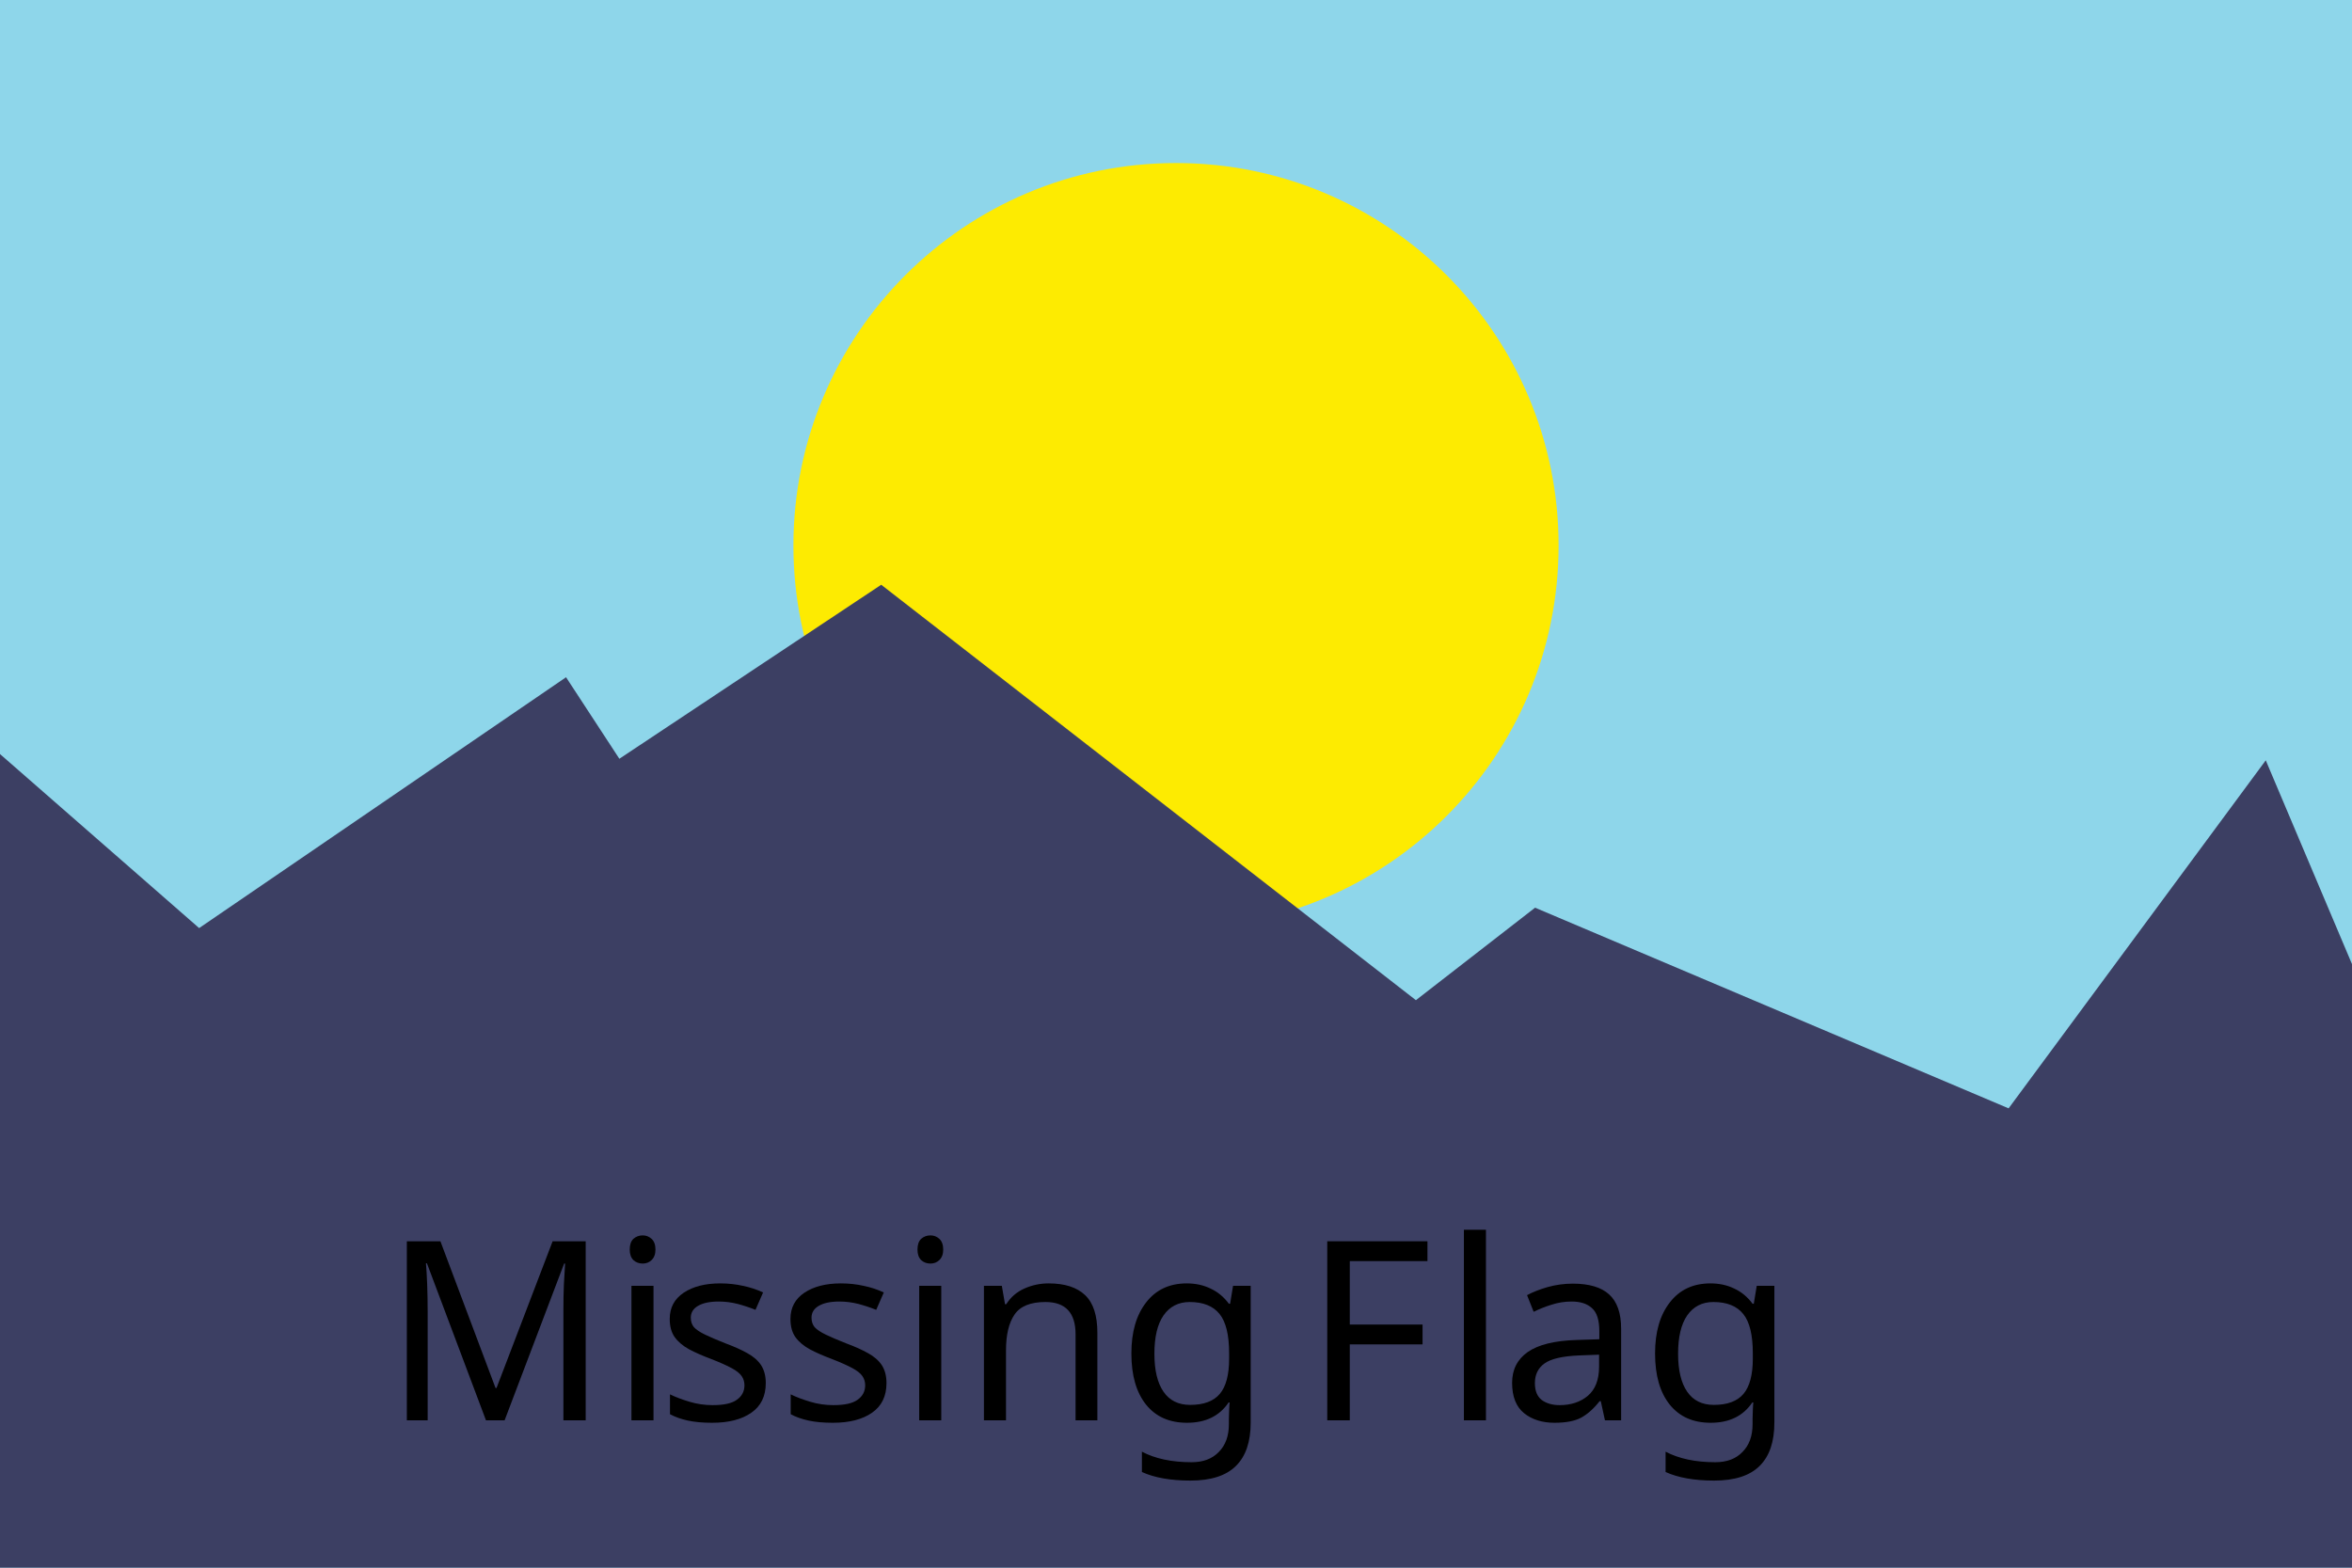
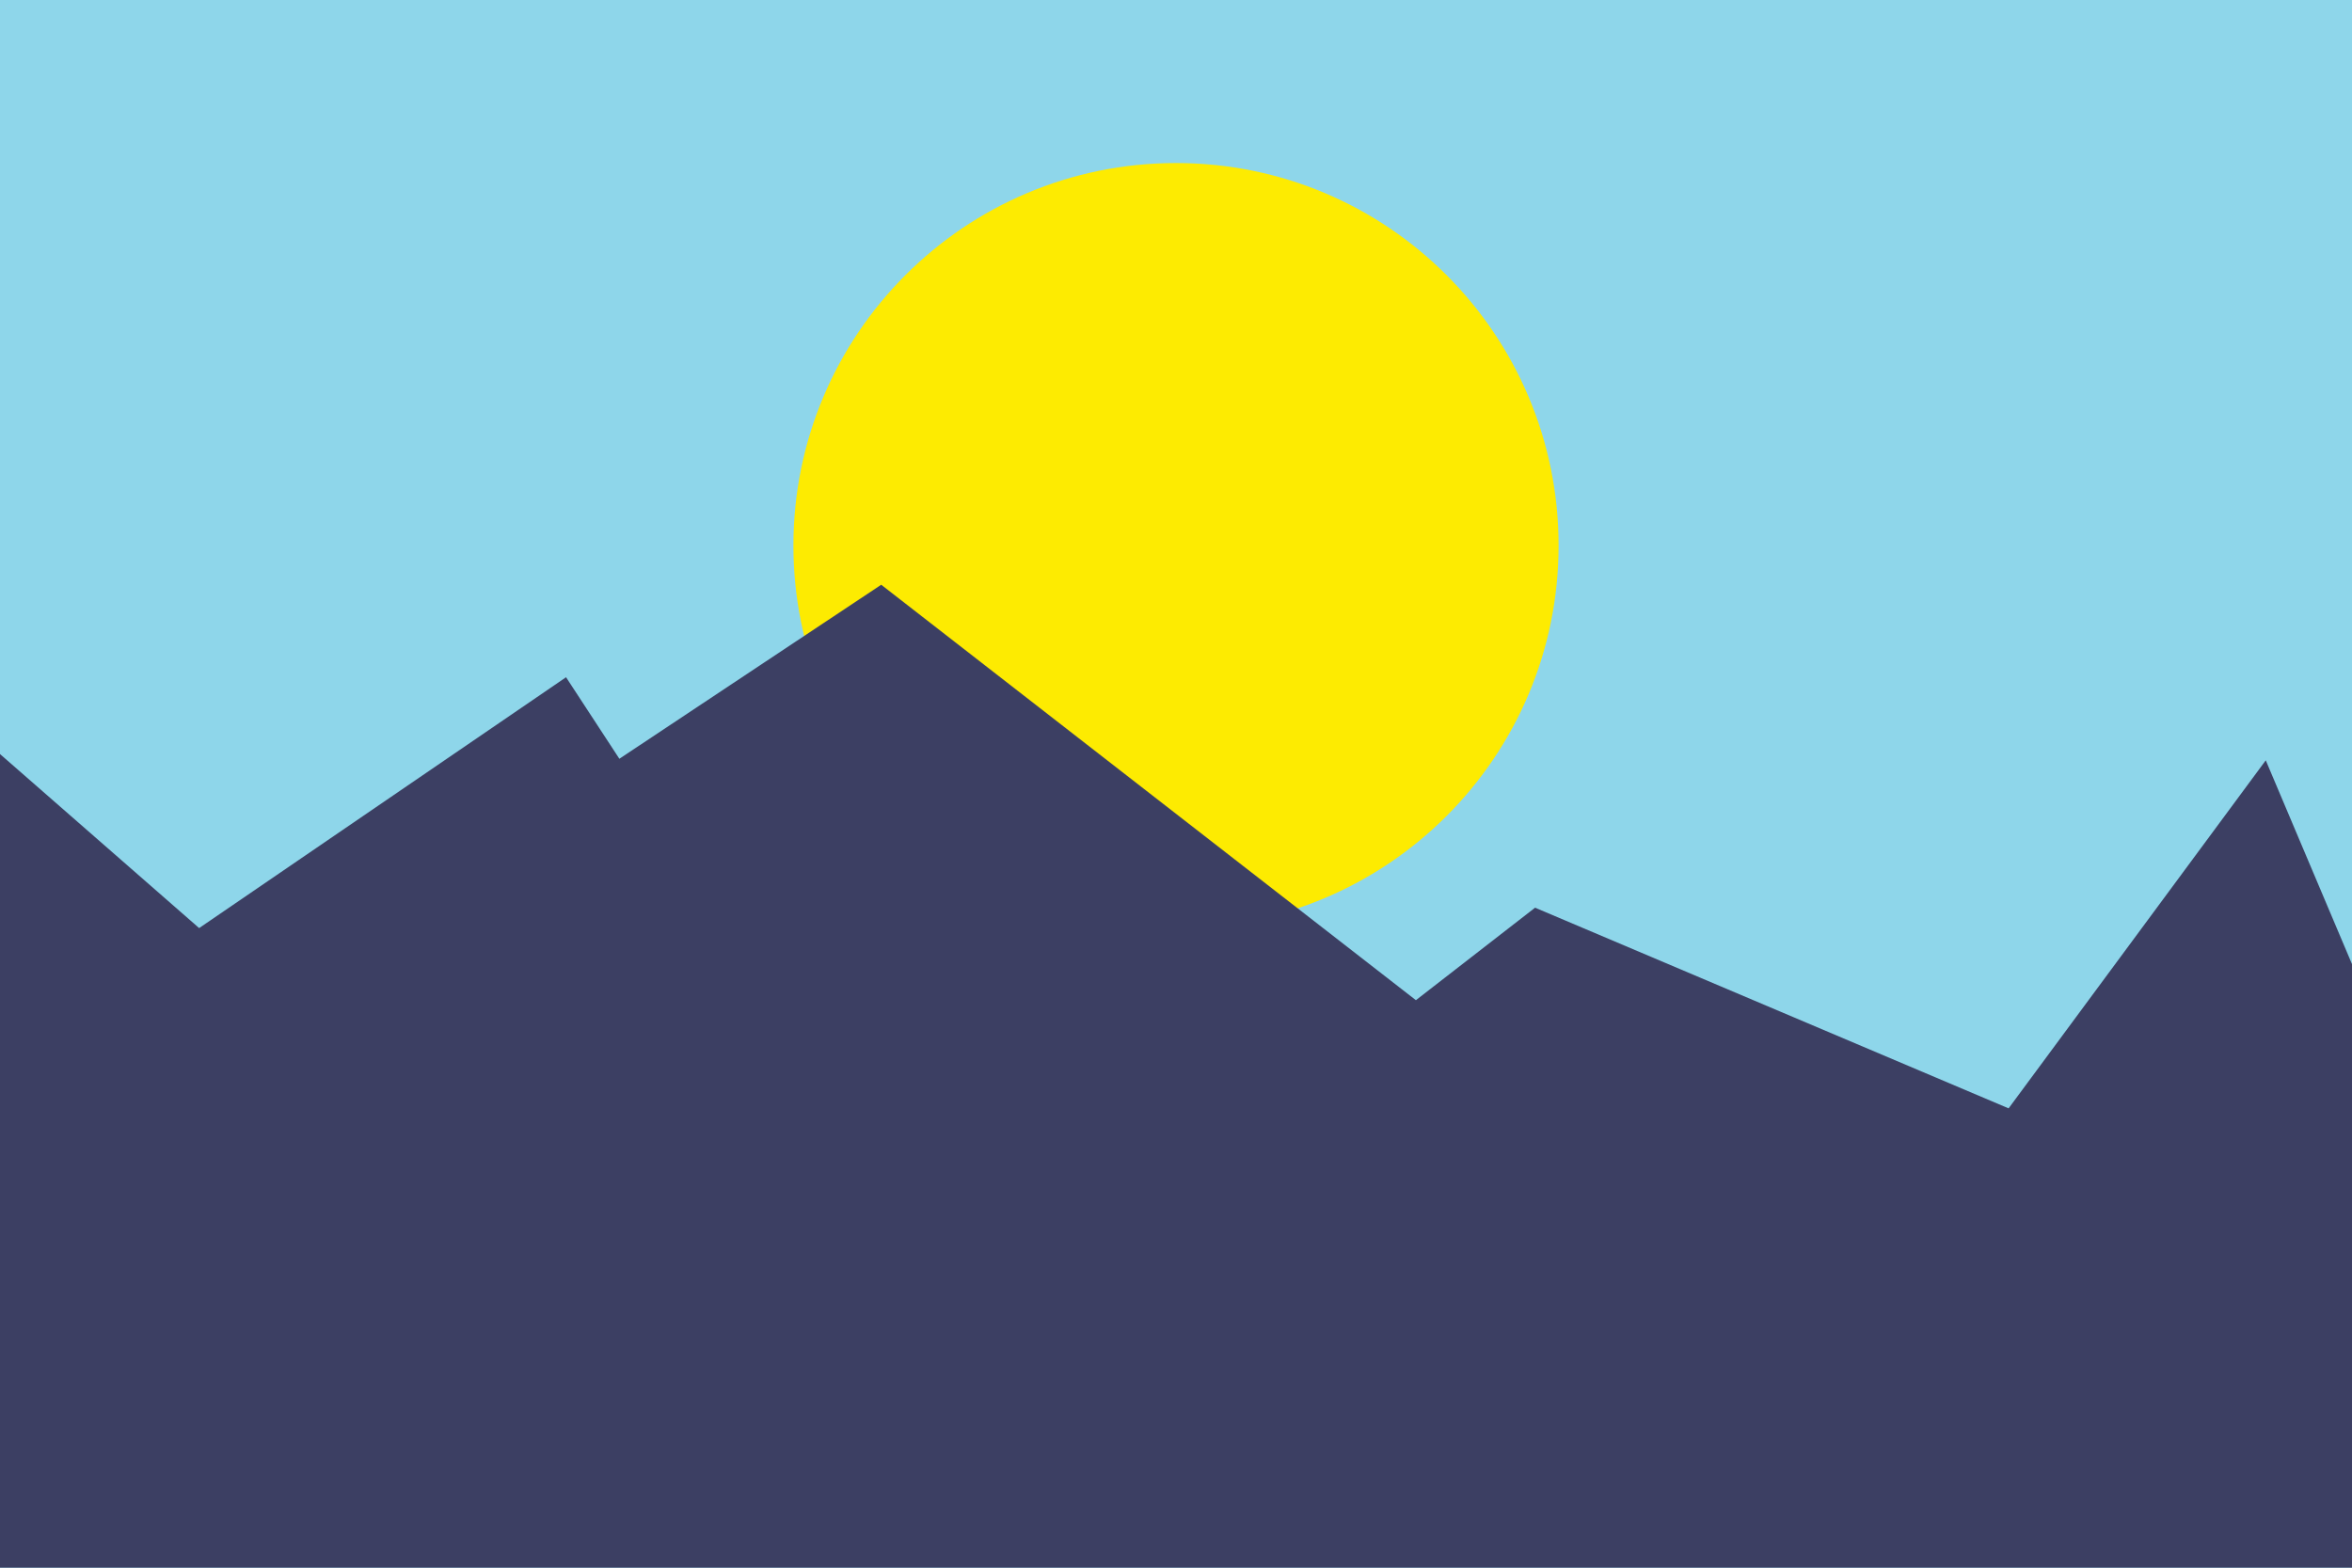
<svg xmlns="http://www.w3.org/2000/svg" id="Layer_1" width="150" height="100" version="1.1" viewBox="0 0 150 100">
  <defs>
    <style>
      .st0 {
-         letter-spacing: .2em;
+         fill: #8ed6ea;
      }

      .st1 {
-         fill: #8ed6ea;
+         fill: #3c3f63;
      }

      .st2 {
-         font-family: AcuminPro-Regular, 'Acumin Pro';
-         font-size: 16px;
-       }
- 
-       .st3 {
-         fill: #3c3f63;
-       }
- 
-       .st4 {
        fill: #fdeb01;
-       }
- 
-       .st5 {
-         letter-spacing: 0em;
-       }
- 
-       .st6 {
-         letter-spacing: 0em;
-       }
- 
-       .st7 {
-         letter-spacing: 0em;
-       }
- 
-       .st8 {
-         letter-spacing: 0em;
      }
    </style>
  </defs>
-   <rect class="st1" width="150" height="100" />
-   <circle class="st4" cx="75" cy="34.8" r="24.4" />
-   <polygon class="st3" points="0 76.3 0 48.1 12.7 59.2 36.1 43.2 39.5 48.4 56.2 37.3 90.3 63.8 97.9 57.9 128.1 70.7 144.5 48.5 150 61.5 150 100 0 100 0 76.3" />
-   <text class="st2" transform="translate(24.4 90.6)">
-     <tspan class="st6" x="0" y="0">Mi</tspan>
-     <tspan class="st8" x="17.5" y="0">s</tspan>
-     <tspan x="25.2" y="0">sing </tspan>
-     <tspan class="st7" x="58.7" y="0">F</tspan>
-     <tspan class="st5" x="67.6" y="0">l</tspan>
-     <tspan x="71.3" y="0">ag </tspan>
-     <tspan class="st0" x="92.9" y="0">	</tspan>
-   </text>
+   <rect class="st0" width="150" height="100" />
+   <circle class="st2" cx="75" cy="34.8" r="24.4" />
+   <polygon class="st1" points="0 76.3 0 48.1 12.7 59.2 36.1 43.2 39.5 48.4 56.2 37.3 90.3 63.8 97.9 57.9 128.1 70.7 144.5 48.5 150 61.5 150 100 0 100 0 76.3" />
</svg>
